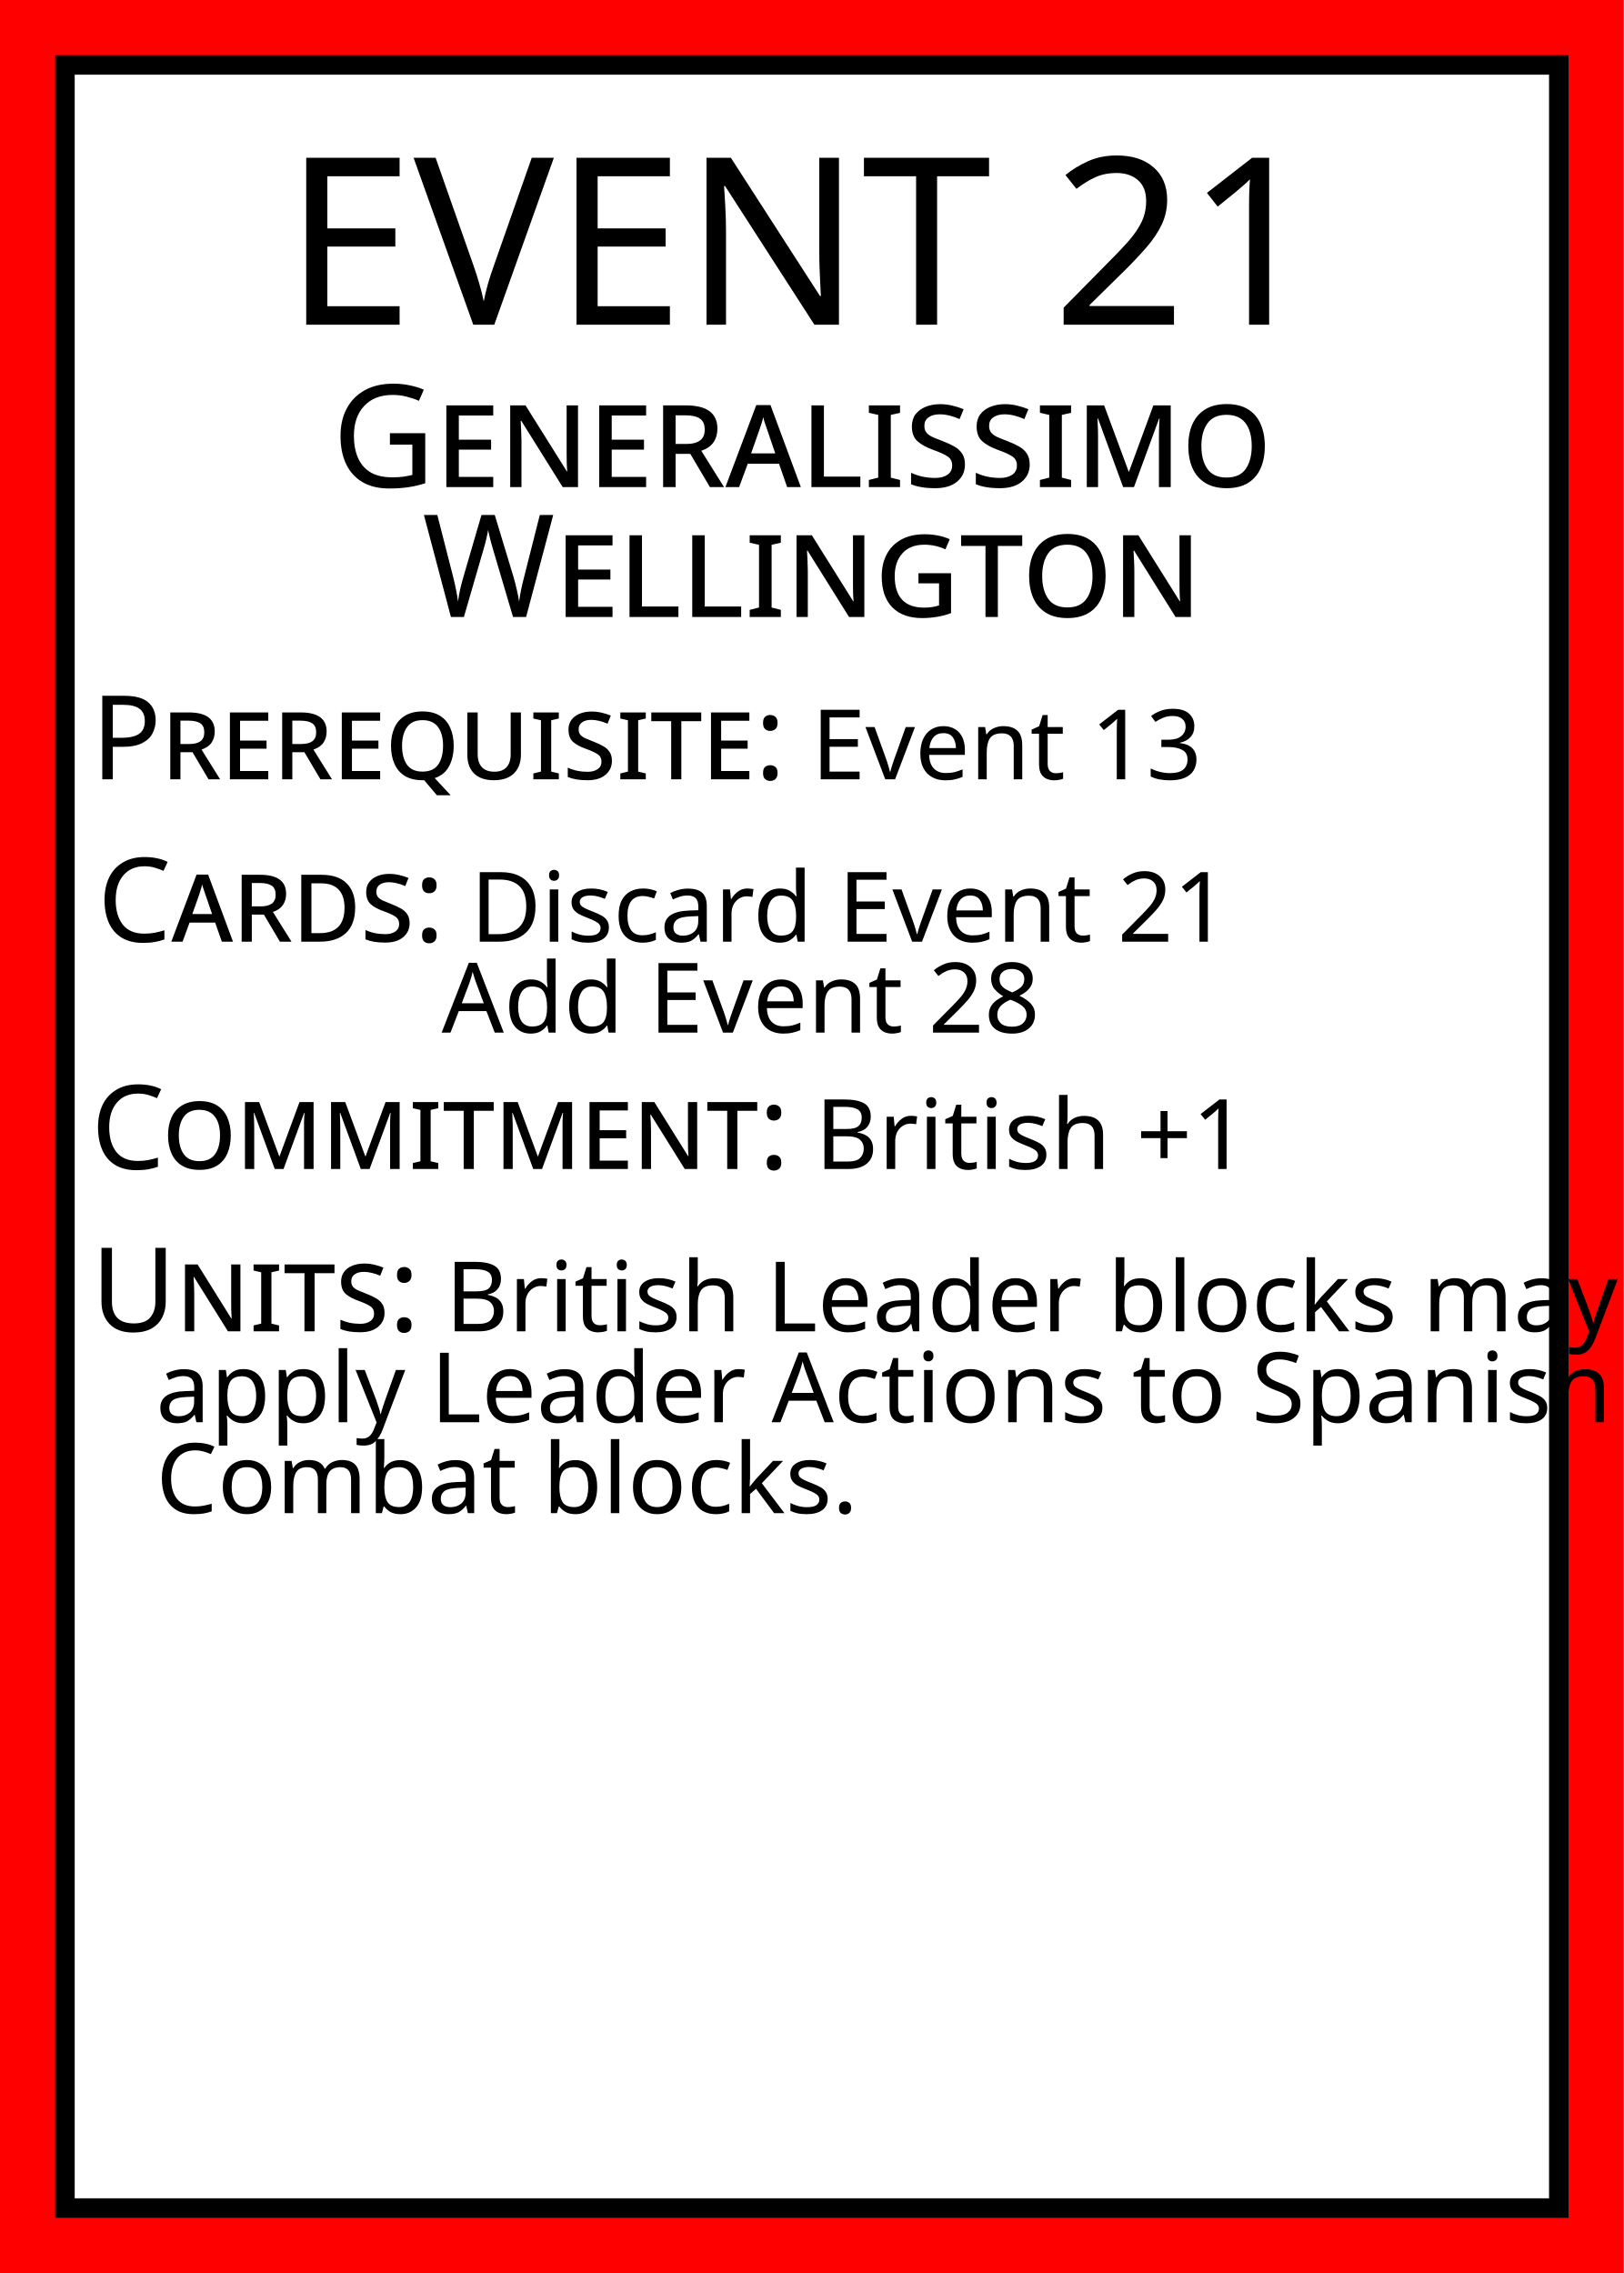
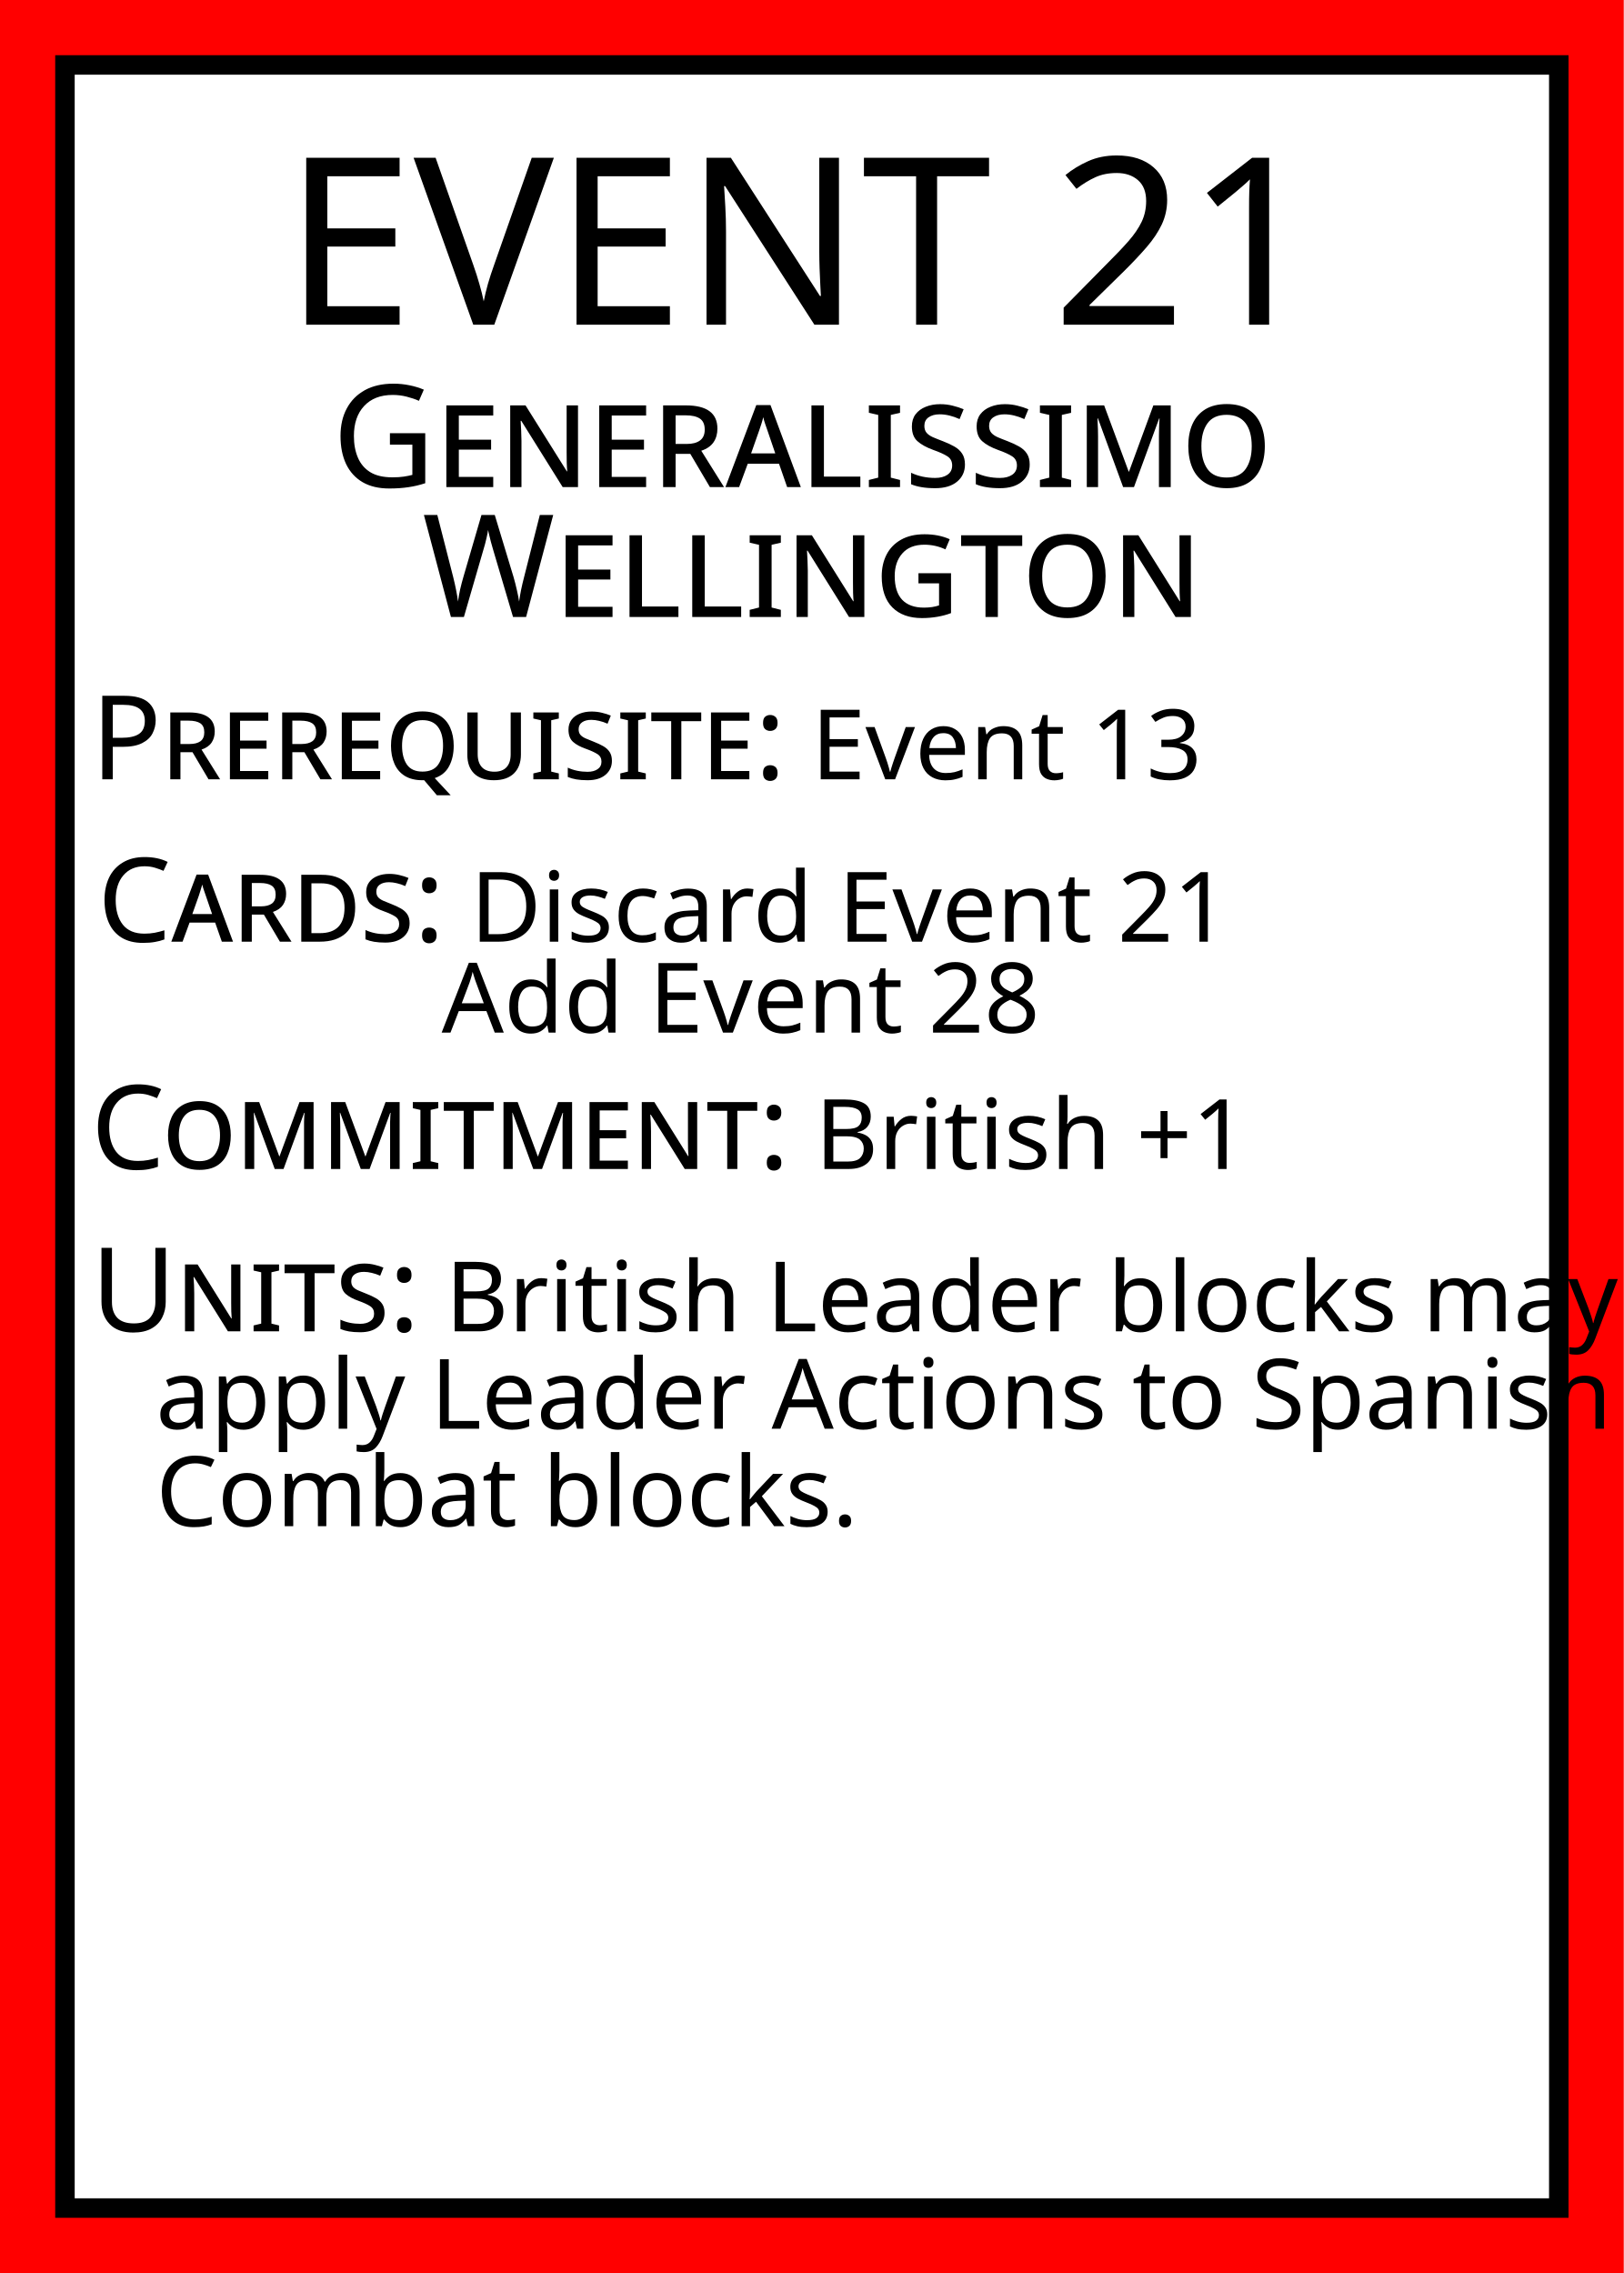
<svg xmlns="http://www.w3.org/2000/svg" width="250" height="350">
  <rect id="card_background" width="100%" height="100%" fill="red" />
  <rect id="white_background" x="10" y="10" width="230" height="330" fill="white" stroke="black" stroke-width="3" />
  <g id="title" text-anchor="middle" fill="black">
    <text font-family="Baskerville" x="125" y="50">
      <tspan font-size="36">EVENT 21</tspan>
      <tspan font-size="22" font-variant="small-caps" x="50%" dy="25">Generalissimo</tspan>
      <tspan font-size="22" font-variant="small-caps" x="50%" dy="20">Wellington</tspan>
    </text>
  </g>
  <g id="text" font-family="Baskerville" fill="black">
    <text id="prerequisite" font-size="15" x="14" y="120">
      <tspan font-size="18" font-variant="small-caps">Prerequisite:</tspan>
      <tspan>Event 13</tspan>
    </text>
    <text id="cards" font-size="15" x="15" y="145">
      <tspan font-size="18" font-variant="small-caps">Cards:</tspan>
      <tspan>Discard Event 21</tspan>
      <tspan x="68" dy="14">Add Event 28</tspan>
    </text>
    <text id="commitment" font-size="15" x="14" y="180">
      <tspan font-size="18" font-variant="small-caps">Commitment:</tspan>
      <tspan>British +1</tspan>
    </text>
    <text id="units" font-size="15" x="14" y="205">
      <tspan font-size="18" font-variant="small-caps">Units:</tspan>
      <tspan>British Leader blocks may</tspan>
-       <tspan x="24" dy="14">apply Leader Actions to Spanish</tspan>
-       <tspan x="24" dy="14">Combat blocks.</tspan>
+       <tspan x="24" dy="15">apply Leader Actions to Spanish</tspan>
+       <tspan x="24" dy="15">Combat blocks.</tspan>
    </text>
  </g>
</svg>
